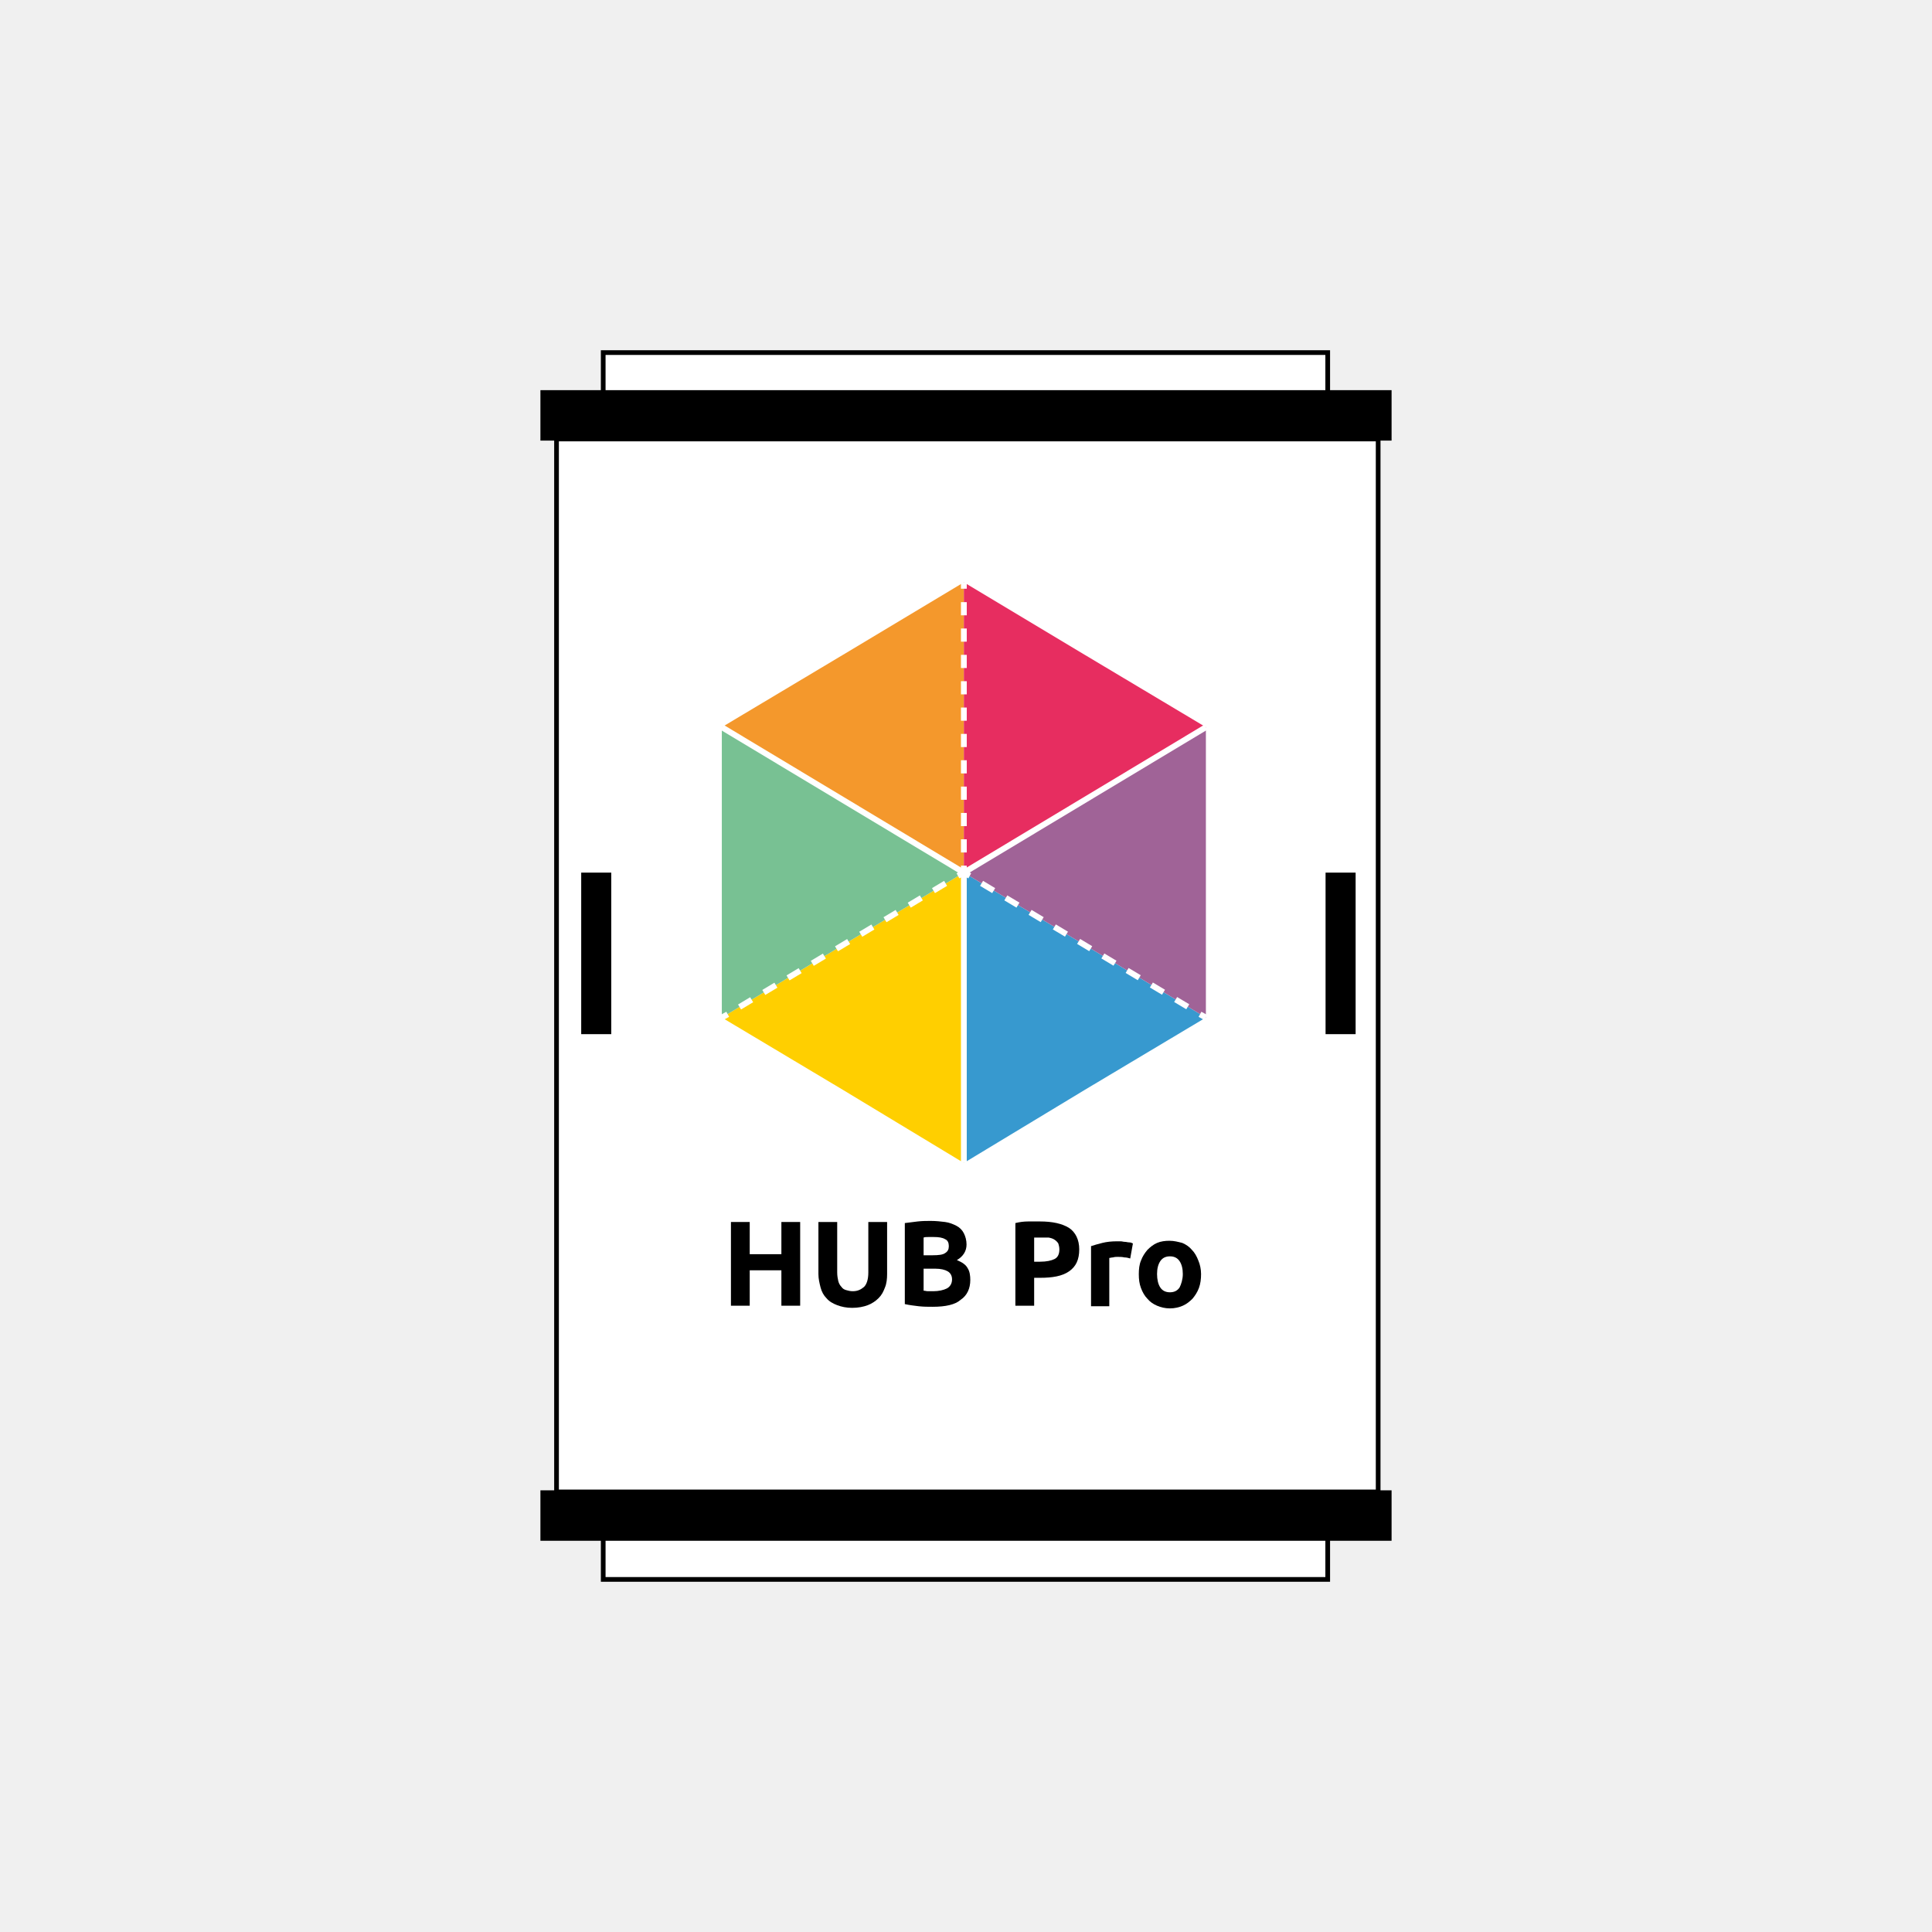
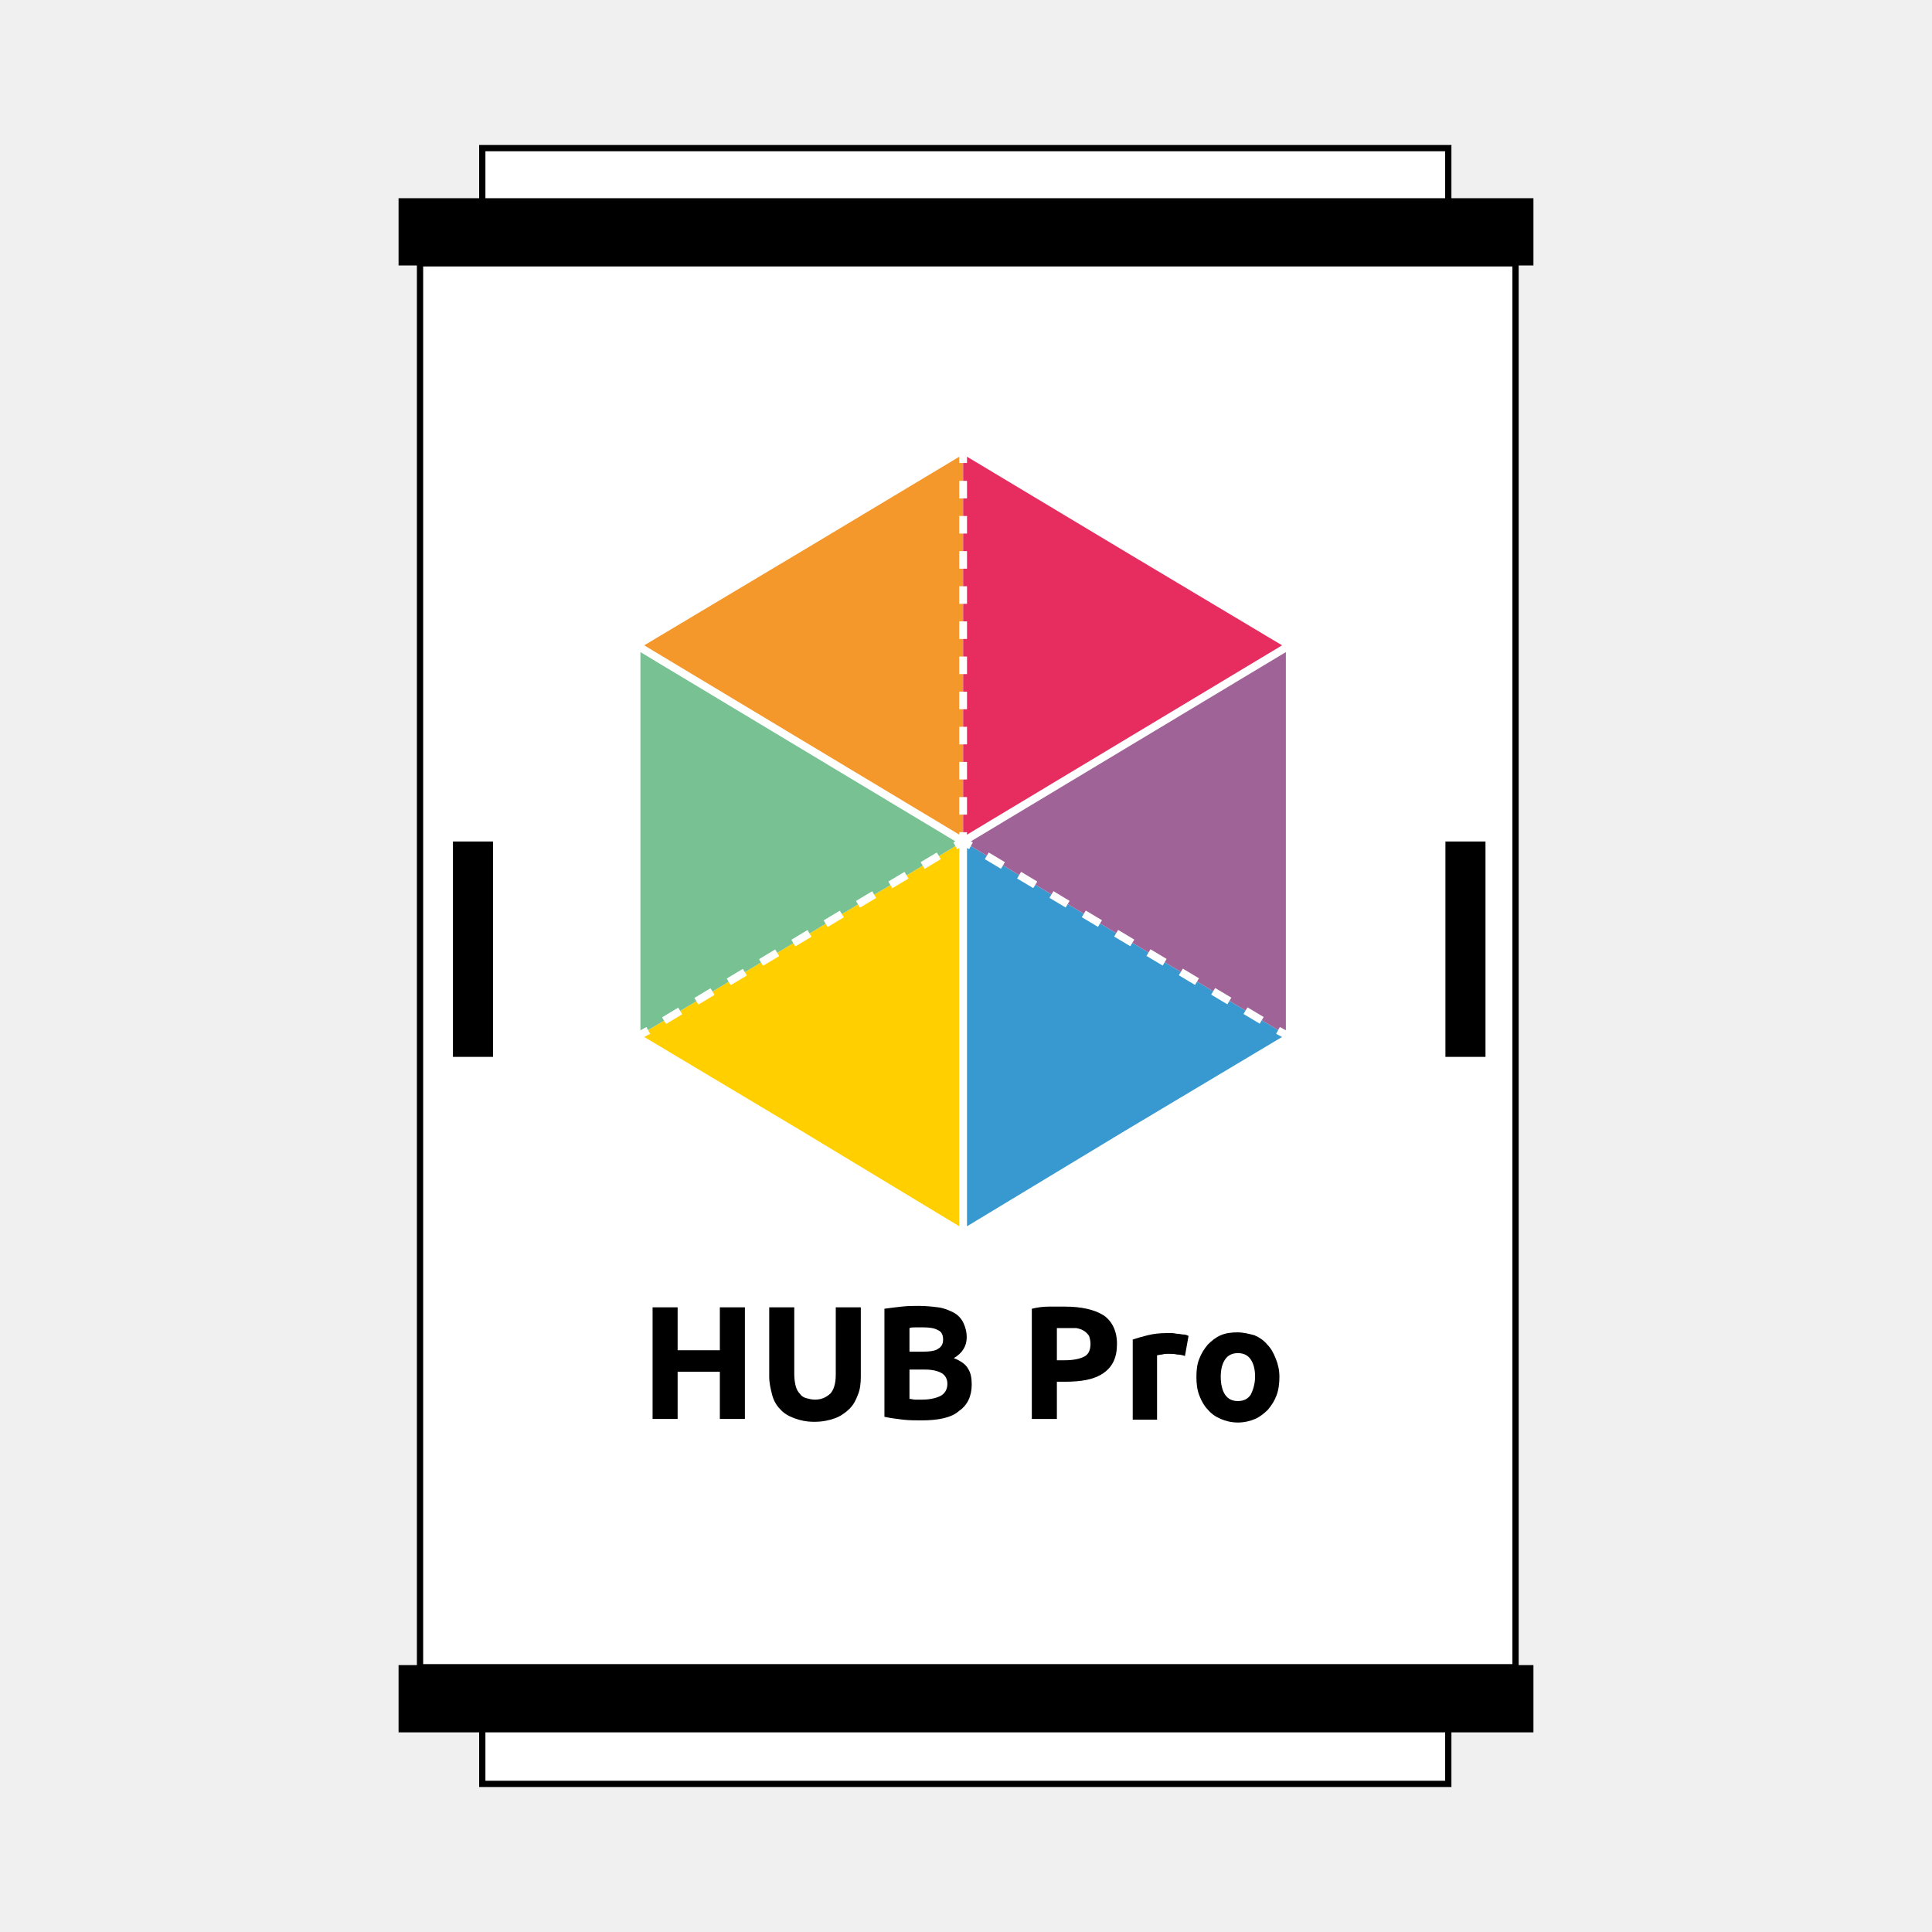
- <svg xmlns="http://www.w3.org/2000/svg" version="1.1" id="Camada_1" x="0px" y="0px" viewBox="0 0 360 360" xml:space="preserve" width="360" height="360">
+ <svg xmlns="http://www.w3.org/2000/svg" version="1.1" id="Camada_1" x="0px" y="0px" viewBox="0 0 270 270" xml:space="preserve" width="270" height="270">
  <defs id="defs91" />
  <style type="text/css" id="style3">
	.st0{fill:#FFFFFF;stroke:#000000;stroke-width:0.875;stroke-miterlimit:10;}
	.st1{stroke:#FFFFFF;stroke-width:0.361;stroke-miterlimit:10;}
	.st2{fill:#3799CF;}
	.st3{fill:#A06397;}
	.st4{fill:#F4982C;}
	.st5{fill:#E72D60;}
	.st6{fill:#FFCF00;}
	.st7{fill:#78C193;}
	.st8{fill:none;stroke:#FFFFFF;stroke-width:1.082;stroke-miterlimit:10;}
	.st9{fill:none;stroke:#FFFFFF;stroke-width:1.082;stroke-miterlimit:10;stroke-dasharray:2.455,2.455;}
	.st10{fill:none;stroke:#FFFFFF;stroke-width:1.082;stroke-miterlimit:10;stroke-dasharray:2.634,2.634;}
	.st11{fill:none;stroke:#000000;stroke-width:9.399;stroke-miterlimit:10;}
	.st12{fill:none;stroke:#000000;stroke-miterlimit:10;}
	.st13{fill:#6D1843;stroke:#6D1843;stroke-width:1.73;stroke-miterlimit:10;}
	.st14{fill:#8C2764;stroke:#8C2764;stroke-width:1.73;stroke-miterlimit:10;}
	.st15{fill:#BF5E93;stroke:#BF5E93;stroke-width:1.73;stroke-miterlimit:10;}
	.st16{fill:#D280B1;stroke:#D280B1;stroke-width:1.73;stroke-miterlimit:10;}
	.st17{fill:#D1A3C1;stroke:#D1A3C1;stroke-width:1.73;stroke-miterlimit:10;}
	.st18{fill:#488DCB;}
	.st19{fill:#4FACE0;}
	.st20{fill:#6ACAF3;}
	.st21{fill:#91D9F2;}
	.st22{fill:none;}
	.st23{fill:#12A84B;}
	.st24{fill:#14B14B;}
	.st25{fill:#36B350;}
	.st26{fill:#48B656;}
	.st27{fill:#5DBA55;}
	.st28{fill:#72BF52;}
	.st29{fill:#99BC88;}
	.st30{fill:#EC1C24;}
	.st31{fill:#E94753;}
	.st32{fill:#EE6771;}
	.st33{fill:#ED8D97;}
	.st34{fill:#E4B4BC;}
	.st35{fill:#E2D0D4;}
</style>
-   <g id="g3421" transform="translate(0,-0.4999924)">
+   <g id="g3421" transform="translate(-45,-45.49999)">
    <g transform="translate(-139.6,0)" id="g5">
      <rect style="fill:#ffffff;stroke:#000000;stroke-width:0.875;stroke-miterlimit:10" id="rect7" height="196.2" width="153.1" class="st0" y="82.3" x="243.3" />
      <g id="g9">
        <polyline style="fill:#3799cf" id="polyline11" points="364.3,190.1 341.7,203.6 319.2,217.2 319.2,190.1 319.2,163.1   " class="st2" />
        <polyline style="fill:#a06397" id="polyline13" points="364.3,190.1 364.3,163.1 364.3,136 341.8,149.5 319.2,163.1   " class="st3" />
        <polyline style="fill:#f4982c" id="polyline15" points="319.2,109 296.7,122.5 274.1,136 296.7,149.5 319.2,163.1   " class="st4" />
        <polyline style="fill:#e72d60" id="polyline17" points="319.2,109 341.7,122.5 364.3,136 341.7,149.5 319.2,163.1   " class="st5" />
        <polyline style="fill:#ffcf00" id="polyline19" points="274.1,190.1 296.7,203.6 319.2,217.2 319.2,190.1 319.2,163.1   " class="st6" />
        <polyline style="fill:#78c193" id="polyline21" points="274.1,190.1 274.1,163.1 274.1,136 296.7,149.5 319.2,163.1   " class="st7" />
        <g id="g23">
          <g id="g25">
            <g id="g27">
              <line style="fill:none;stroke:#ffffff;stroke-width:1.082;stroke-miterlimit:10" id="line29" y2="110.2" x2="319.2" y1="109" x1="319.2" class="st8" />
              <line style="fill:none;stroke:#ffffff;stroke-width:1.082;stroke-miterlimit:10;stroke-dasharray:2.455, 2.455" id="line31" y2="160.6" x2="319.2" y1="112.7" x1="319.2" class="st9" />
              <line style="fill:none;stroke:#ffffff;stroke-width:1.082;stroke-miterlimit:10" id="line33" y2="163.1" x2="319.2" y1="161.8" x1="319.2" class="st8" />
            </g>
          </g>
          <g id="g35">
            <g id="g37">
              <line style="fill:none;stroke:#ffffff;stroke-width:1.082;stroke-miterlimit:10" id="line39" y2="163.7" x2="320.3" y1="163.1" x1="319.2" class="st8" />
              <line style="fill:none;stroke:#ffffff;stroke-width:1.082;stroke-miterlimit:10;stroke-dasharray:2.634, 2.634" id="line41" y2="188.8" x2="362.1" y1="165.1" x1="322.5" class="st10" />
              <line style="fill:none;stroke:#ffffff;stroke-width:1.082;stroke-miterlimit:10" id="line43" y2="190.1" x2="364.3" y1="189.5" x1="363.2" class="st8" />
            </g>
          </g>
          <g id="g45">
            <g id="g47">
              <line style="fill:none;stroke:#ffffff;stroke-width:1.082;stroke-miterlimit:10" id="line49" y2="163.7" x2="318.1" y1="163.1" x1="319.2" class="st8" />
              <line style="fill:none;stroke:#ffffff;stroke-width:1.082;stroke-miterlimit:10;stroke-dasharray:2.634, 2.634" id="line51" y2="188.8" x2="276.3" y1="165.1" x1="315.8" class="st10" />
              <line style="fill:none;stroke:#ffffff;stroke-width:1.082;stroke-miterlimit:10" id="line53" y2="190.1" x2="274.1" y1="189.5" x1="275.2" class="st8" />
            </g>
          </g>
        </g>
        <g id="g55">
          <line style="fill:none;stroke:#ffffff;stroke-width:1.082;stroke-miterlimit:10" id="line57" y2="163.1" x2="319.2" y1="217.2" x1="319.2" class="st8" />
          <line style="fill:none;stroke:#ffffff;stroke-width:1.082;stroke-miterlimit:10" id="line59" y2="136" x2="364.3" y1="163.1" x1="319.2" class="st8" />
          <line style="fill:none;stroke:#ffffff;stroke-width:1.082;stroke-miterlimit:10" id="line61" y2="136" x2="274.1" y1="163.1" x1="319.2" class="st8" />
        </g>
      </g>
      <rect style="fill:#ffffff;stroke:#000000;stroke-width:0.875;stroke-miterlimit:10" id="rect63" height="11" width="135" class="st0" y="283.8" x="252" />
      <rect style="fill:#ffffff;stroke:#000000;stroke-width:0.875;stroke-miterlimit:10" id="rect65" height="11" width="135" class="st0" y="66.2" x="252" />
      <line style="fill:none;stroke:#000000;stroke-width:9.399;stroke-miterlimit:10" id="line67" y2="77.9" x2="398.9" y1="77.9" x1="240.3" class="st11" />
      <line style="fill:none;stroke:#000000;stroke-width:9.399;stroke-miterlimit:10" id="line69" y2="282.9" x2="398.9" y1="282.9" x1="240.3" class="st11" />
      <rect id="rect71" height="30.1" width="5.6" y="163.1" x="247.9" />
      <rect id="rect73" height="30.1" width="5.6" y="163.1" x="386.6" />
    </g>
    <g transform="translate(-140,0)" id="g75">
      <path id="path77" d="m 285.6,228.2 3.5,0 0,15.6 -3.5,0 0,-6.6 -5.9,0 0,6.6 -3.5,0 0,-15.6 3.5,0 0,6 5.9,0 0,-6 z" />
      <path id="path79" d="m 298.8,244.2 c -1.1,0 -2,-0.2 -2.8,-0.5 -0.8,-0.3 -1.5,-0.7 -2,-1.3 -0.5,-0.5 -0.9,-1.2 -1.1,-2 -0.2,-0.8 -0.4,-1.6 -0.4,-2.5 l 0,-9.7 3.5,0 0,9.4 c 0,0.6 0.1,1.2 0.2,1.6 0.1,0.4 0.3,0.8 0.6,1.1 0.2,0.3 0.5,0.5 0.9,0.6 0.4,0.1 0.7,0.2 1.2,0.2 0.9,0 1.5,-0.3 2.1,-0.8 0.5,-0.5 0.8,-1.4 0.8,-2.7 l 0,-9.4 3.5,0 0,9.7 c 0,0.9 -0.1,1.8 -0.4,2.5 -0.3,0.8 -0.6,1.4 -1.2,2 -0.5,0.5 -1.2,1 -2,1.3 -0.8,0.3 -1.8,0.5 -2.9,0.5 z" />
      <path id="path81" d="m 313.8,244 c -0.9,0 -1.7,0 -2.6,-0.1 -0.8,-0.1 -1.7,-0.2 -2.6,-0.4 l 0,-15.1 c 0.7,-0.1 1.5,-0.2 2.4,-0.3 0.9,-0.1 1.7,-0.1 2.4,-0.1 1,0 1.9,0.1 2.7,0.2 0.8,0.1 1.5,0.4 2.1,0.7 0.6,0.3 1.1,0.8 1.4,1.4 0.3,0.6 0.5,1.3 0.5,2.1 0,1.2 -0.6,2.2 -1.8,2.9 1,0.4 1.7,0.9 2,1.5 0.4,0.6 0.5,1.4 0.5,2.2 0,1.6 -0.6,2.9 -1.8,3.7 -1,0.9 -2.8,1.3 -5.2,1.3 z m -1.7,-9.6 1.7,0 c 1.1,0 1.9,-0.1 2.3,-0.4 0.5,-0.3 0.7,-0.7 0.7,-1.3 0,-0.6 -0.2,-1.1 -0.7,-1.3 -0.5,-0.3 -1.2,-0.4 -2.1,-0.4 -0.3,0 -0.6,0 -1,0 -0.3,0 -0.7,0 -0.9,0.1 l 0,3.3 z m 0,2.6 0,4 c 0.3,0 0.5,0.1 0.8,0.1 0.3,0 0.6,0 1,0 1,0 1.9,-0.2 2.5,-0.5 0.6,-0.3 1,-0.9 1,-1.7 0,-0.7 -0.3,-1.2 -0.8,-1.5 -0.5,-0.3 -1.3,-0.5 -2.3,-0.5 l -2.2,0 z" />
      <path id="path83" d="m 333.8,228.1 c 2.3,0 4.1,0.4 5.4,1.2 1.2,0.8 1.9,2.2 1.9,4 0,1.9 -0.6,3.2 -1.9,4.1 -1.3,0.9 -3.1,1.2 -5.4,1.2 l -1.1,0 0,5.2 -3.5,0 0,-15.4 c 0.8,-0.2 1.6,-0.3 2.4,-0.3 0.9,0 1.6,0 2.2,0 z m 0.3,3 c -0.3,0 -0.5,0 -0.8,0 -0.2,0 -0.5,0 -0.6,0 l 0,4.5 1.1,0 c 1.2,0 2.1,-0.2 2.7,-0.5 0.6,-0.3 0.9,-0.9 0.9,-1.8 0,-0.4 -0.1,-0.8 -0.2,-1.1 -0.2,-0.3 -0.4,-0.5 -0.7,-0.7 -0.3,-0.2 -0.6,-0.3 -1.1,-0.4 -0.4,0 -0.8,0 -1.3,0 z" />
      <path id="path85" d="m 350.6,235 c -0.3,-0.1 -0.7,-0.2 -1.1,-0.2 -0.4,-0.1 -0.8,-0.1 -1.3,-0.1 -0.2,0 -0.5,0 -0.8,0.1 -0.3,0 -0.5,0.1 -0.7,0.1 l 0,9 -3.4,0 0,-11.2 c 0.6,-0.2 1.3,-0.4 2.1,-0.6 0.8,-0.2 1.7,-0.3 2.7,-0.3 0.2,0 0.4,0 0.7,0 0.3,0 0.5,0.1 0.8,0.1 0.3,0 0.5,0.1 0.8,0.1 0.3,0 0.5,0.1 0.7,0.2 l -0.5,2.8 z" />
      <path id="path87" d="m 363.8,237.9 c 0,0.9 -0.1,1.8 -0.4,2.6 -0.3,0.8 -0.7,1.4 -1.2,2 -0.5,0.5 -1.1,1 -1.8,1.3 -0.7,0.3 -1.5,0.5 -2.4,0.5 -0.9,0 -1.7,-0.2 -2.4,-0.5 -0.7,-0.3 -1.3,-0.7 -1.8,-1.3 -0.5,-0.5 -0.9,-1.2 -1.2,-2 -0.3,-0.8 -0.4,-1.6 -0.4,-2.6 0,-0.9 0.1,-1.8 0.4,-2.5 0.3,-0.8 0.7,-1.4 1.2,-2 0.5,-0.5 1.1,-1 1.8,-1.3 0.7,-0.3 1.5,-0.4 2.3,-0.4 0.9,0 1.6,0.2 2.4,0.4 0.7,0.3 1.3,0.7 1.8,1.3 0.5,0.5 0.9,1.2 1.2,2 0.3,0.7 0.5,1.6 0.5,2.5 z m -3.4,0 c 0,-1 -0.2,-1.8 -0.6,-2.4 -0.4,-0.6 -1,-0.9 -1.8,-0.9 -0.8,0 -1.4,0.3 -1.8,0.9 -0.4,0.6 -0.6,1.4 -0.6,2.4 0,1 0.2,1.9 0.6,2.5 0.4,0.6 1,0.9 1.8,0.9 0.8,0 1.4,-0.3 1.8,-0.9 0.3,-0.6 0.6,-1.5 0.6,-2.5 z" />
    </g>
  </g>
</svg>
